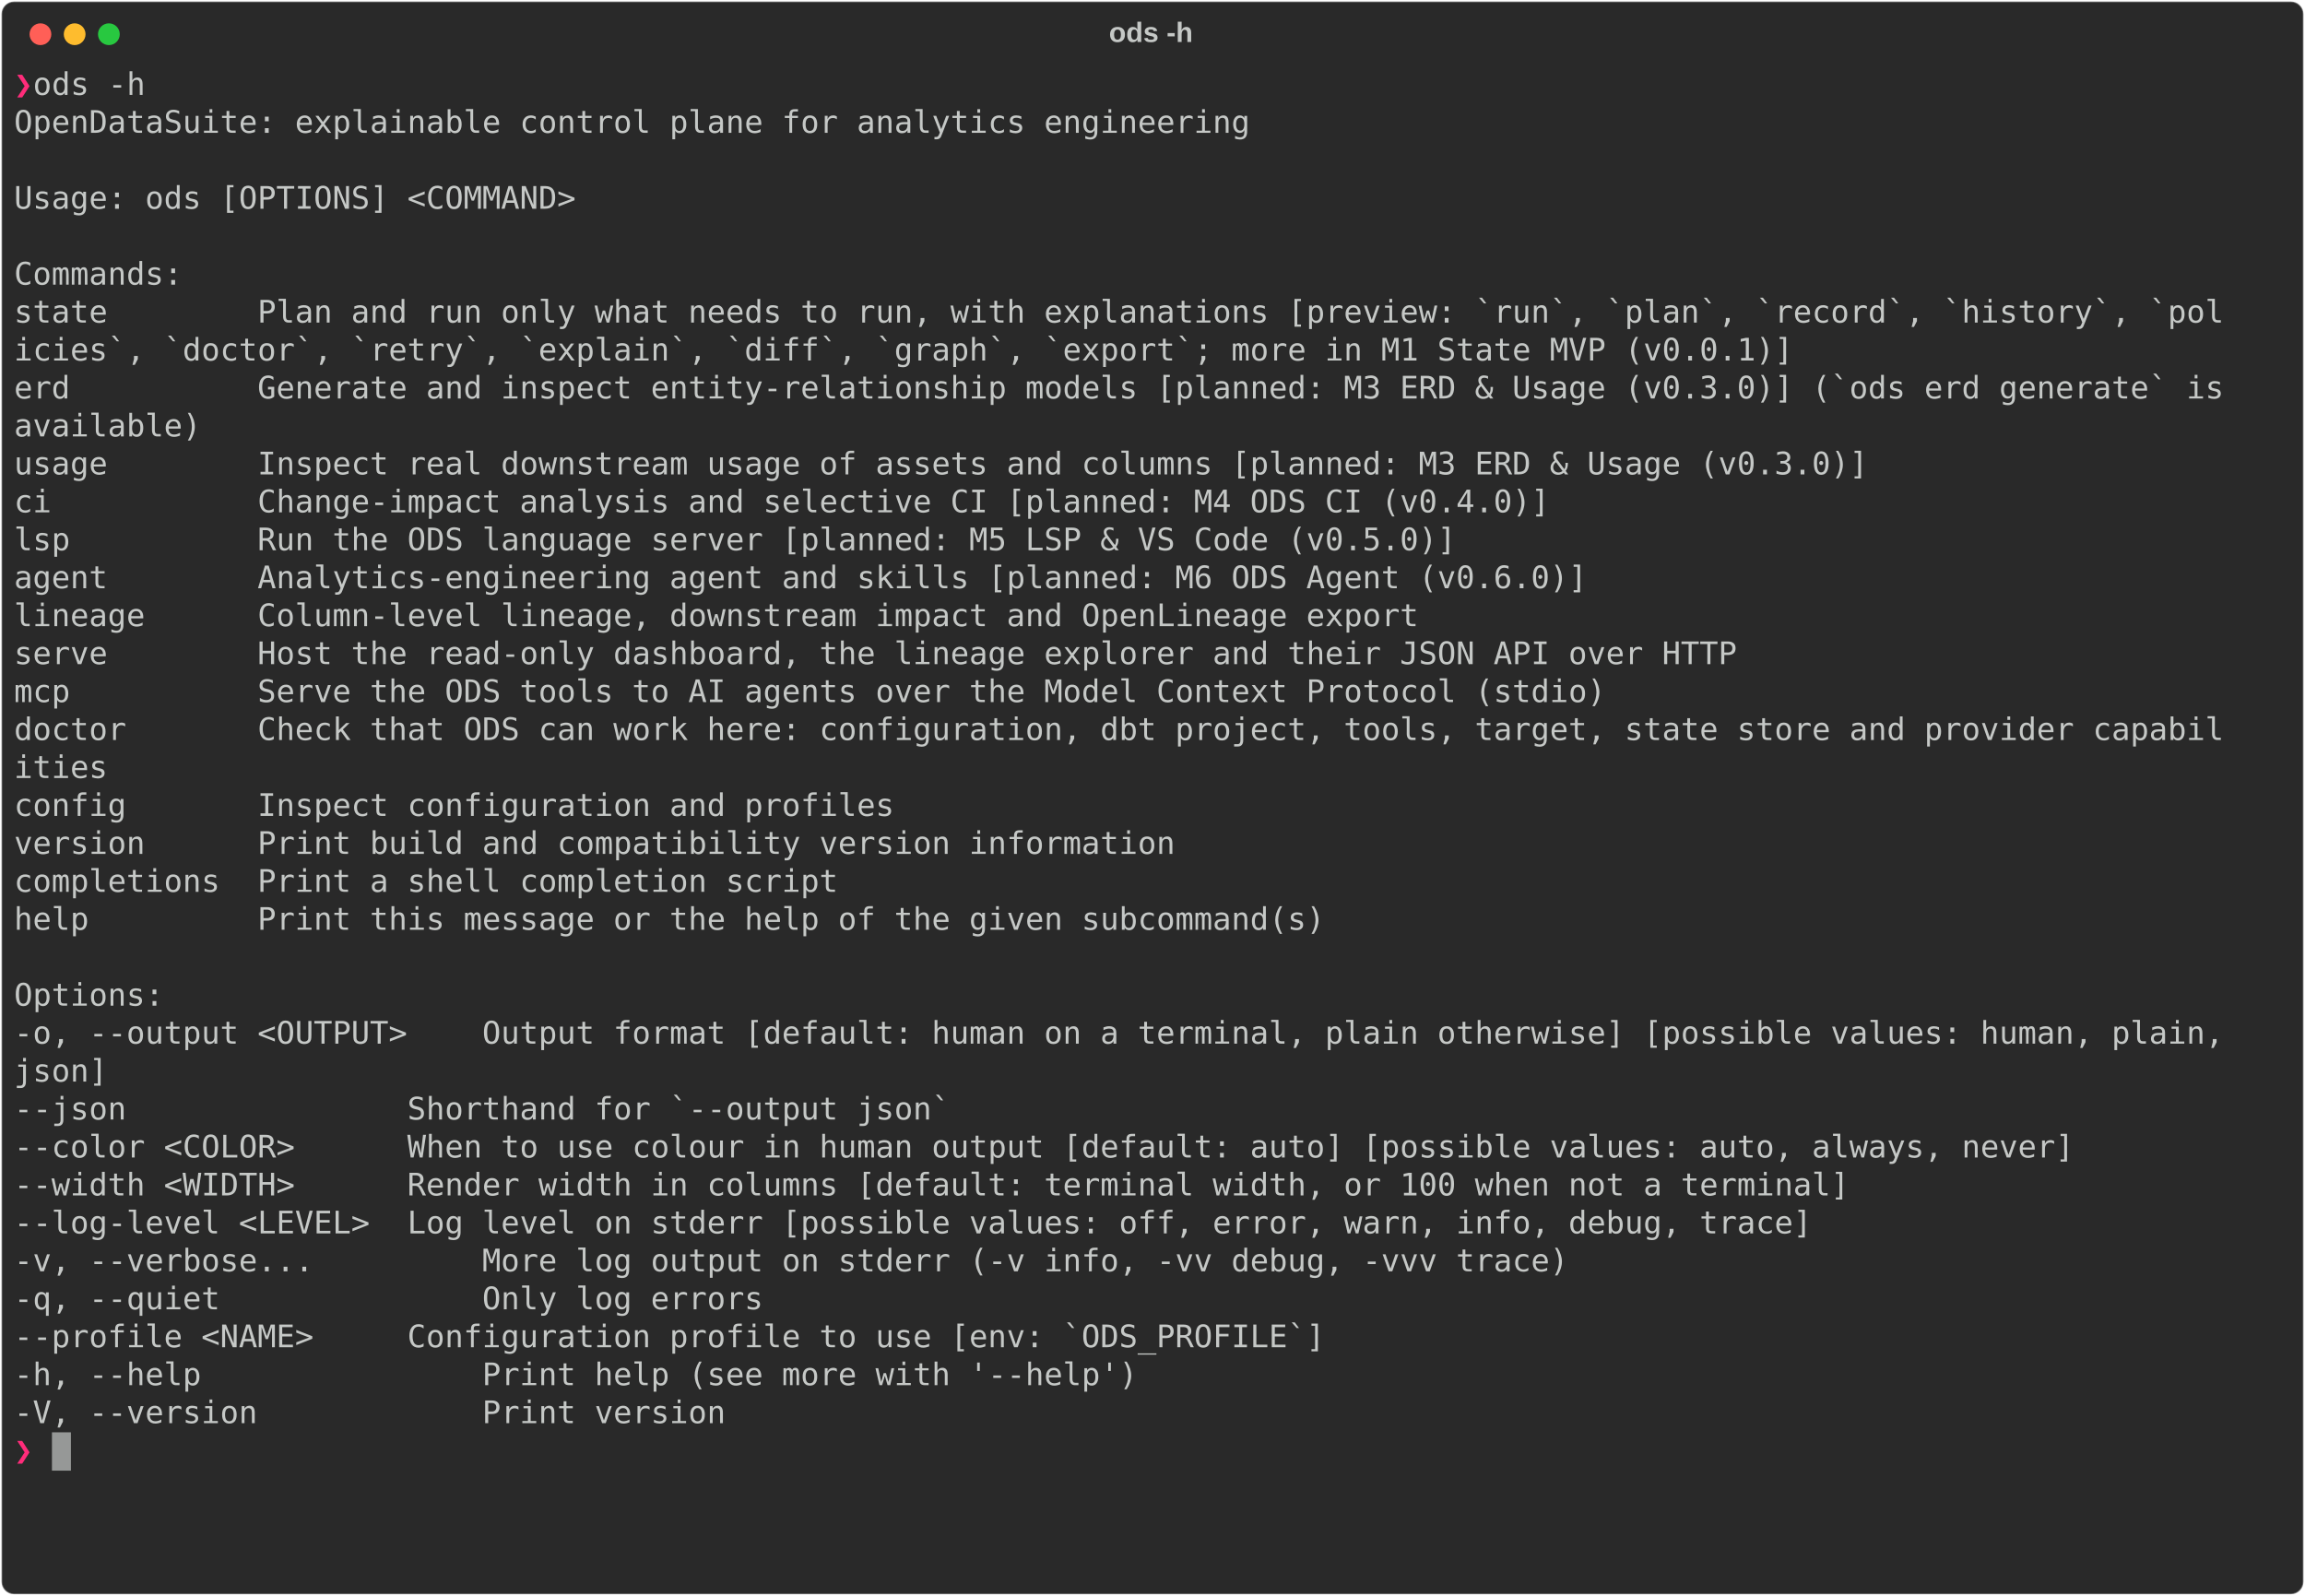
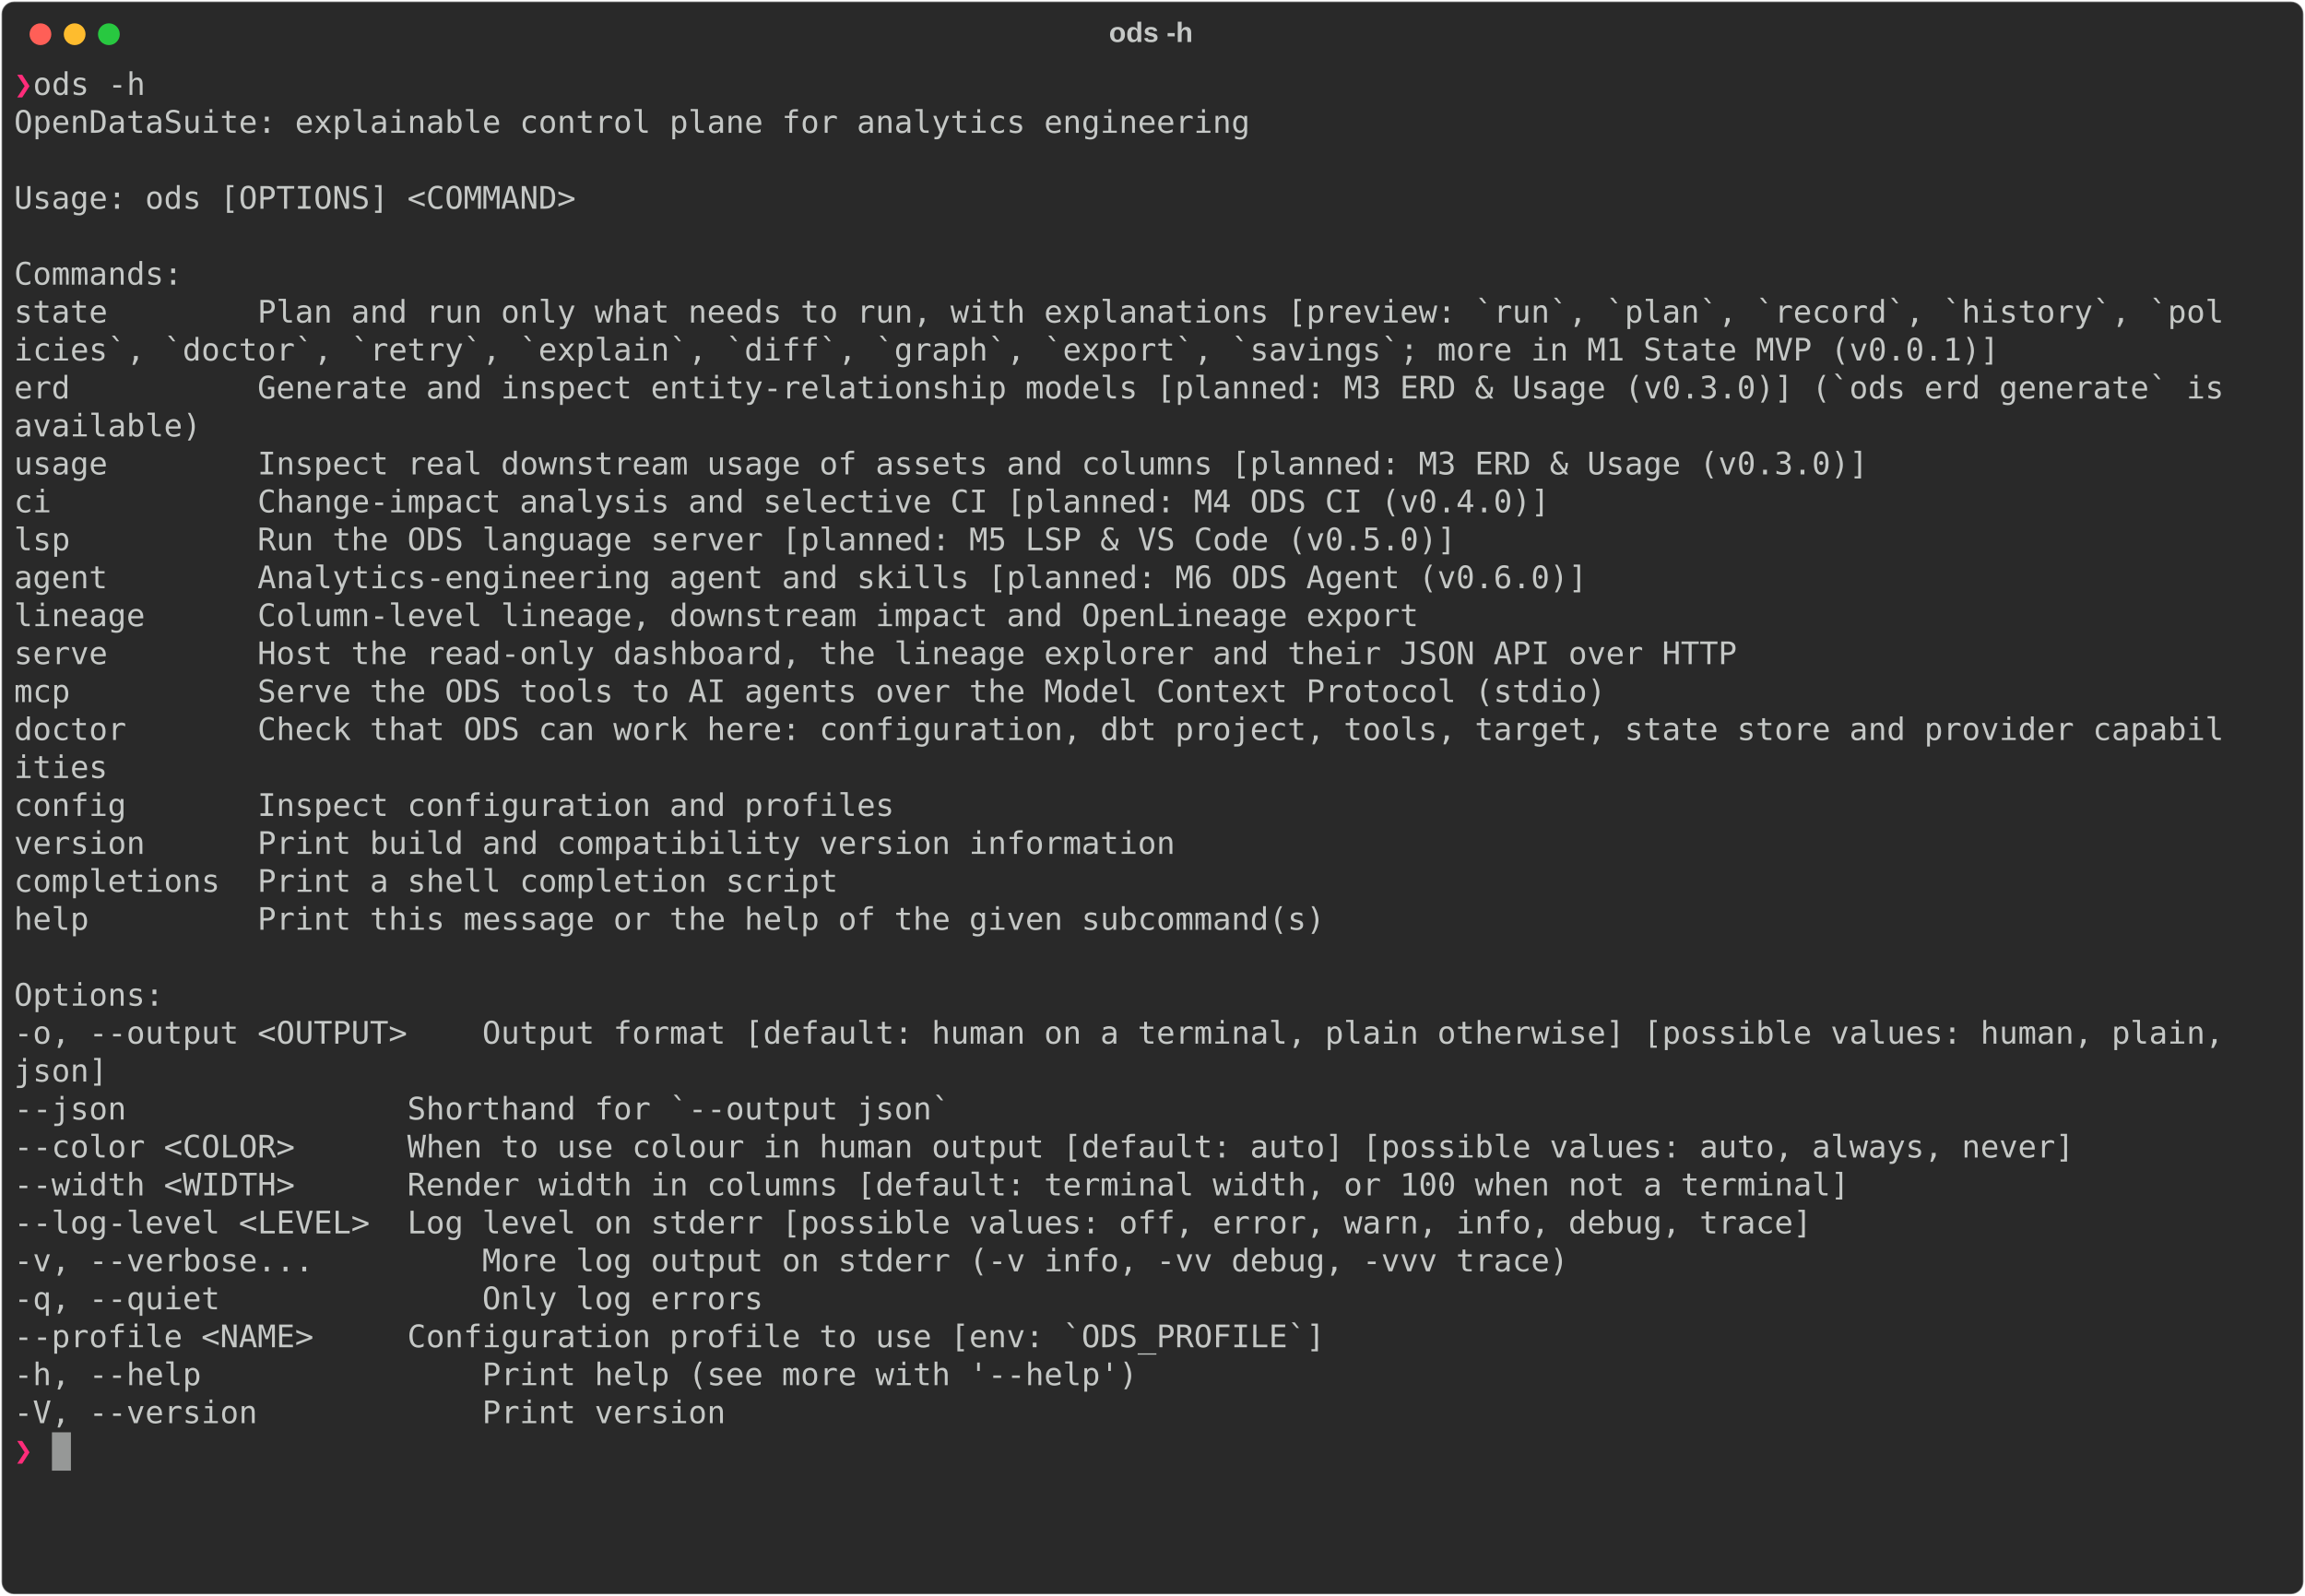
<svg xmlns="http://www.w3.org/2000/svg" class="rich-terminal" viewBox="0 0 1482 1026.0">
  <style>

    @font-face {
        font-family: "Fira Code";
        src: local("FiraCode-Regular"),
                url("https://cdnjs.cloudflare.com/ajax/libs/firacode/6.2.0/woff2/FiraCode-Regular.woff2") format("woff2"),
                url("https://cdnjs.cloudflare.com/ajax/libs/firacode/6.2.0/woff/FiraCode-Regular.woff") format("woff");
        font-style: normal;
        font-weight: 400;
    }
    @font-face {
        font-family: "Fira Code";
        src: local("FiraCode-Bold"),
                url("https://cdnjs.cloudflare.com/ajax/libs/firacode/6.2.0/woff2/FiraCode-Bold.woff2") format("woff2"),
                url("https://cdnjs.cloudflare.com/ajax/libs/firacode/6.2.0/woff/FiraCode-Bold.woff") format("woff");
        font-style: bold;
        font-weight: 700;
    }

    .rich-record-matrix {
        font-family: Fira Code, monospace;
        font-size: 20px;
        line-height: 24.4px;
        font-variant-east-asian: full-width;
    }

    .rich-record-title {
        font-size: 18px;
        font-weight: bold;
        font-family: arial;
    }

    .rich-record-r1 { fill: #ff2c7a;font-weight: bold }
.rich-record-r2 { fill: #c5c8c6 }
    </style>
  <defs>
    <clipPath id="rich-record-clip-terminal">
      <rect x="0" y="0" width="1463.0" height="975.0" />
    </clipPath>
    <clipPath id="rich-record-line-0">
      <rect x="0" y="1.5" width="1464" height="24.65" />
    </clipPath>
    <clipPath id="rich-record-line-1">
      <rect x="0" y="25.9" width="1464" height="24.65" />
    </clipPath>
    <clipPath id="rich-record-line-2">
      <rect x="0" y="50.3" width="1464" height="24.65" />
    </clipPath>
    <clipPath id="rich-record-line-3">
      <rect x="0" y="74.7" width="1464" height="24.65" />
    </clipPath>
    <clipPath id="rich-record-line-4">
      <rect x="0" y="99.1" width="1464" height="24.65" />
    </clipPath>
    <clipPath id="rich-record-line-5">
      <rect x="0" y="123.5" width="1464" height="24.65" />
    </clipPath>
    <clipPath id="rich-record-line-6">
      <rect x="0" y="147.9" width="1464" height="24.65" />
    </clipPath>
    <clipPath id="rich-record-line-7">
      <rect x="0" y="172.3" width="1464" height="24.65" />
    </clipPath>
    <clipPath id="rich-record-line-8">
      <rect x="0" y="196.7" width="1464" height="24.65" />
    </clipPath>
    <clipPath id="rich-record-line-9">
      <rect x="0" y="221.1" width="1464" height="24.65" />
    </clipPath>
    <clipPath id="rich-record-line-10">
      <rect x="0" y="245.5" width="1464" height="24.65" />
    </clipPath>
    <clipPath id="rich-record-line-11">
      <rect x="0" y="269.9" width="1464" height="24.65" />
    </clipPath>
    <clipPath id="rich-record-line-12">
      <rect x="0" y="294.3" width="1464" height="24.65" />
    </clipPath>
    <clipPath id="rich-record-line-13">
      <rect x="0" y="318.7" width="1464" height="24.65" />
    </clipPath>
    <clipPath id="rich-record-line-14">
      <rect x="0" y="343.1" width="1464" height="24.65" />
    </clipPath>
    <clipPath id="rich-record-line-15">
      <rect x="0" y="367.5" width="1464" height="24.65" />
    </clipPath>
    <clipPath id="rich-record-line-16">
      <rect x="0" y="391.9" width="1464" height="24.65" />
    </clipPath>
    <clipPath id="rich-record-line-17">
      <rect x="0" y="416.3" width="1464" height="24.65" />
    </clipPath>
    <clipPath id="rich-record-line-18">
      <rect x="0" y="440.7" width="1464" height="24.65" />
    </clipPath>
    <clipPath id="rich-record-line-19">
      <rect x="0" y="465.1" width="1464" height="24.65" />
    </clipPath>
    <clipPath id="rich-record-line-20">
      <rect x="0" y="489.5" width="1464" height="24.65" />
    </clipPath>
    <clipPath id="rich-record-line-21">
      <rect x="0" y="513.9" width="1464" height="24.65" />
    </clipPath>
    <clipPath id="rich-record-line-22">
      <rect x="0" y="538.3" width="1464" height="24.65" />
    </clipPath>
    <clipPath id="rich-record-line-23">
      <rect x="0" y="562.7" width="1464" height="24.65" />
    </clipPath>
    <clipPath id="rich-record-line-24">
      <rect x="0" y="587.1" width="1464" height="24.65" />
    </clipPath>
    <clipPath id="rich-record-line-25">
      <rect x="0" y="611.5" width="1464" height="24.65" />
    </clipPath>
    <clipPath id="rich-record-line-26">
      <rect x="0" y="635.9" width="1464" height="24.65" />
    </clipPath>
    <clipPath id="rich-record-line-27">
      <rect x="0" y="660.3" width="1464" height="24.65" />
    </clipPath>
    <clipPath id="rich-record-line-28">
      <rect x="0" y="684.7" width="1464" height="24.65" />
    </clipPath>
    <clipPath id="rich-record-line-29">
      <rect x="0" y="709.1" width="1464" height="24.65" />
    </clipPath>
    <clipPath id="rich-record-line-30">
      <rect x="0" y="733.5" width="1464" height="24.65" />
    </clipPath>
    <clipPath id="rich-record-line-31">
      <rect x="0" y="757.9" width="1464" height="24.65" />
    </clipPath>
    <clipPath id="rich-record-line-32">
      <rect x="0" y="782.3" width="1464" height="24.65" />
    </clipPath>
    <clipPath id="rich-record-line-33">
      <rect x="0" y="806.7" width="1464" height="24.65" />
    </clipPath>
    <clipPath id="rich-record-line-34">
      <rect x="0" y="831.1" width="1464" height="24.65" />
    </clipPath>
    <clipPath id="rich-record-line-35">
      <rect x="0" y="855.5" width="1464" height="24.65" />
    </clipPath>
    <clipPath id="rich-record-line-36">
      <rect x="0" y="879.9" width="1464" height="24.65" />
    </clipPath>
    <clipPath id="rich-record-line-37">
      <rect x="0" y="904.3" width="1464" height="24.65" />
    </clipPath>
    <clipPath id="rich-record-line-38">
      <rect x="0" y="928.7" width="1464" height="24.65" />
    </clipPath>
  </defs>
  <rect fill="#292929" stroke="rgba(255,255,255,0.35)" stroke-width="1" x="1" y="1" width="1480" height="1024" rx="8" />
  <text class="rich-record-title" fill="#c5c8c6" text-anchor="middle" x="740" y="27">ods -h</text>
  <g transform="translate(26,22)">
    <circle cx="0" cy="0" r="7" fill="#ff5f57" />
    <circle cx="22" cy="0" r="7" fill="#febc2e" />
    <circle cx="44" cy="0" r="7" fill="#28c840" />
  </g>
  <g transform="translate(9, 41)" clip-path="url(#rich-record-clip-terminal)">
    <g class="rich-record-matrix">
      <text class="rich-record-r1" x="0" y="20" textLength="12.2" clip-path="url(#rich-record-line-0)">❯</text>
      <text class="rich-record-r2" x="12.2" y="20" textLength="1451.8" clip-path="url(#rich-record-line-0)"> ods -h                                                                                                                </text>
      <text class="rich-record-r2" x="1464" y="20" textLength="12.2" clip-path="url(#rich-record-line-0)">
</text>
      <text class="rich-record-r2" x="0" y="44.4" textLength="1464" clip-path="url(#rich-record-line-1)">OpenDataSuite: explainable control plane for analytics engineering                                                      </text>
      <text class="rich-record-r2" x="1464" y="44.4" textLength="12.2" clip-path="url(#rich-record-line-1)">
</text>
      <text class="rich-record-r2" x="1464" y="68.8" textLength="12.2" clip-path="url(#rich-record-line-2)">
</text>
      <text class="rich-record-r2" x="0" y="93.2" textLength="1464" clip-path="url(#rich-record-line-3)">Usage: ods [OPTIONS] &lt;COMMAND&gt;                                                                                          </text>
      <text class="rich-record-r2" x="1464" y="93.2" textLength="12.2" clip-path="url(#rich-record-line-3)">
</text>
      <text class="rich-record-r2" x="1464" y="117.6" textLength="12.2" clip-path="url(#rich-record-line-4)">
</text>
      <text class="rich-record-r2" x="0" y="142" textLength="1464" clip-path="url(#rich-record-line-5)">Commands:                                                                                                               </text>
      <text class="rich-record-r2" x="1464" y="142" textLength="12.2" clip-path="url(#rich-record-line-5)">
</text>
      <text class="rich-record-r2" x="0" y="166.4" textLength="1464" clip-path="url(#rich-record-line-6)">  state        Plan and run only what needs to run, with explanations [preview: `run`, `plan`, `record`, `history`, `pol</text>
      <text class="rich-record-r2" x="1464" y="166.4" textLength="12.2" clip-path="url(#rich-record-line-6)">
</text>
-       <text class="rich-record-r2" x="0" y="190.8" textLength="1464" clip-path="url(#rich-record-line-7)">icies`, `doctor`, `retry`, `explain`, `diff`, `graph`, `export`; more in M1 State MVP (v0.0.1)]                         </text>
+       <text class="rich-record-r2" x="0" y="190.8" textLength="1464" clip-path="url(#rich-record-line-7)">icies`, `doctor`, `retry`, `explain`, `diff`, `graph`, `export`, `savings`; more in M1 State MVP (v0.0.1)]              </text>
      <text class="rich-record-r2" x="1464" y="190.8" textLength="12.2" clip-path="url(#rich-record-line-7)">
</text>
      <text class="rich-record-r2" x="0" y="215.2" textLength="1464" clip-path="url(#rich-record-line-8)">  erd          Generate and inspect entity-relationship models [planned: M3 ERD &amp; Usage (v0.3.0)] (`ods erd generate` is</text>
      <text class="rich-record-r2" x="1464" y="215.2" textLength="12.2" clip-path="url(#rich-record-line-8)">
</text>
      <text class="rich-record-r2" x="0" y="239.6" textLength="1464" clip-path="url(#rich-record-line-9)"> available)                                                                                                             </text>
      <text class="rich-record-r2" x="1464" y="239.6" textLength="12.2" clip-path="url(#rich-record-line-9)">
</text>
      <text class="rich-record-r2" x="0" y="264" textLength="1464" clip-path="url(#rich-record-line-10)">  usage        Inspect real downstream usage of assets and columns [planned: M3 ERD &amp; Usage (v0.3.0)]                   </text>
      <text class="rich-record-r2" x="1464" y="264" textLength="12.2" clip-path="url(#rich-record-line-10)">
</text>
      <text class="rich-record-r2" x="0" y="288.4" textLength="1464" clip-path="url(#rich-record-line-11)">  ci           Change-impact analysis and selective CI [planned: M4 ODS CI (v0.4.0)]                                    </text>
      <text class="rich-record-r2" x="1464" y="288.4" textLength="12.2" clip-path="url(#rich-record-line-11)">
</text>
      <text class="rich-record-r2" x="0" y="312.8" textLength="1464" clip-path="url(#rich-record-line-12)">  lsp          Run the ODS language server [planned: M5 LSP &amp; VS Code (v0.5.0)]                                         </text>
      <text class="rich-record-r2" x="1464" y="312.8" textLength="12.2" clip-path="url(#rich-record-line-12)">
</text>
      <text class="rich-record-r2" x="0" y="337.2" textLength="1464" clip-path="url(#rich-record-line-13)">  agent        Analytics-engineering agent and skills [planned: M6 ODS Agent (v0.6.0)]                                  </text>
      <text class="rich-record-r2" x="1464" y="337.2" textLength="12.2" clip-path="url(#rich-record-line-13)">
</text>
      <text class="rich-record-r2" x="0" y="361.6" textLength="1464" clip-path="url(#rich-record-line-14)">  lineage      Column-level lineage, downstream impact and OpenLineage export                                           </text>
      <text class="rich-record-r2" x="1464" y="361.6" textLength="12.2" clip-path="url(#rich-record-line-14)">
</text>
      <text class="rich-record-r2" x="0" y="386" textLength="1464" clip-path="url(#rich-record-line-15)">  serve        Host the read-only dashboard, the lineage explorer and their JSON API over HTTP                          </text>
      <text class="rich-record-r2" x="1464" y="386" textLength="12.2" clip-path="url(#rich-record-line-15)">
</text>
      <text class="rich-record-r2" x="0" y="410.4" textLength="1464" clip-path="url(#rich-record-line-16)">  mcp          Serve the ODS tools to AI agents over the Model Context Protocol (stdio)                                 </text>
      <text class="rich-record-r2" x="1464" y="410.4" textLength="12.2" clip-path="url(#rich-record-line-16)">
</text>
      <text class="rich-record-r2" x="0" y="434.8" textLength="1464" clip-path="url(#rich-record-line-17)">  doctor       Check that ODS can work here: configuration, dbt project, tools, target, state store and provider capabil</text>
      <text class="rich-record-r2" x="1464" y="434.8" textLength="12.2" clip-path="url(#rich-record-line-17)">
</text>
      <text class="rich-record-r2" x="0" y="459.2" textLength="1464" clip-path="url(#rich-record-line-18)">ities                                                                                                                   </text>
      <text class="rich-record-r2" x="1464" y="459.2" textLength="12.2" clip-path="url(#rich-record-line-18)">
</text>
      <text class="rich-record-r2" x="0" y="483.6" textLength="1464" clip-path="url(#rich-record-line-19)">  config       Inspect configuration and profiles                                                                       </text>
      <text class="rich-record-r2" x="1464" y="483.6" textLength="12.2" clip-path="url(#rich-record-line-19)">
</text>
      <text class="rich-record-r2" x="0" y="508" textLength="1464" clip-path="url(#rich-record-line-20)">  version      Print build and compatibility version information                                                        </text>
      <text class="rich-record-r2" x="1464" y="508" textLength="12.2" clip-path="url(#rich-record-line-20)">
</text>
      <text class="rich-record-r2" x="0" y="532.4" textLength="1464" clip-path="url(#rich-record-line-21)">  completions  Print a shell completion script                                                                          </text>
      <text class="rich-record-r2" x="1464" y="532.4" textLength="12.2" clip-path="url(#rich-record-line-21)">
</text>
      <text class="rich-record-r2" x="0" y="556.8" textLength="1464" clip-path="url(#rich-record-line-22)">  help         Print this message or the help of the given subcommand(s)                                                </text>
      <text class="rich-record-r2" x="1464" y="556.8" textLength="12.2" clip-path="url(#rich-record-line-22)">
</text>
      <text class="rich-record-r2" x="1464" y="581.2" textLength="12.2" clip-path="url(#rich-record-line-23)">
</text>
      <text class="rich-record-r2" x="0" y="605.6" textLength="1464" clip-path="url(#rich-record-line-24)">Options:                                                                                                                </text>
      <text class="rich-record-r2" x="1464" y="605.6" textLength="12.2" clip-path="url(#rich-record-line-24)">
</text>
      <text class="rich-record-r2" x="0" y="630" textLength="1464" clip-path="url(#rich-record-line-25)">  -o, --output &lt;OUTPUT&gt;    Output format [default: human on a terminal, plain otherwise] [possible values: human, plain,</text>
      <text class="rich-record-r2" x="1464" y="630" textLength="12.2" clip-path="url(#rich-record-line-25)">
</text>
      <text class="rich-record-r2" x="0" y="654.4" textLength="1464" clip-path="url(#rich-record-line-26)"> json]                                                                                                                  </text>
      <text class="rich-record-r2" x="1464" y="654.4" textLength="12.2" clip-path="url(#rich-record-line-26)">
</text>
      <text class="rich-record-r2" x="0" y="678.8" textLength="1464" clip-path="url(#rich-record-line-27)">      --json               Shorthand for `--output json`                                                                </text>
      <text class="rich-record-r2" x="1464" y="678.8" textLength="12.2" clip-path="url(#rich-record-line-27)">
</text>
      <text class="rich-record-r2" x="0" y="703.2" textLength="1464" clip-path="url(#rich-record-line-28)">      --color &lt;COLOR&gt;      When to use colour in human output [default: auto] [possible values: auto, always, never]    </text>
      <text class="rich-record-r2" x="1464" y="703.2" textLength="12.2" clip-path="url(#rich-record-line-28)">
</text>
      <text class="rich-record-r2" x="0" y="727.6" textLength="1464" clip-path="url(#rich-record-line-29)">      --width &lt;WIDTH&gt;      Render width in columns [default: terminal width, or 100 when not a terminal]                </text>
      <text class="rich-record-r2" x="1464" y="727.6" textLength="12.2" clip-path="url(#rich-record-line-29)">
</text>
      <text class="rich-record-r2" x="0" y="752" textLength="1464" clip-path="url(#rich-record-line-30)">      --log-level &lt;LEVEL&gt;  Log level on stderr [possible values: off, error, warn, info, debug, trace]                  </text>
      <text class="rich-record-r2" x="1464" y="752" textLength="12.2" clip-path="url(#rich-record-line-30)">
</text>
      <text class="rich-record-r2" x="0" y="776.4" textLength="1464" clip-path="url(#rich-record-line-31)">  -v, --verbose...         More log output on stderr (-v info, -vv debug, -vvv trace)                                   </text>
      <text class="rich-record-r2" x="1464" y="776.4" textLength="12.2" clip-path="url(#rich-record-line-31)">
</text>
      <text class="rich-record-r2" x="0" y="800.8" textLength="1464" clip-path="url(#rich-record-line-32)">  -q, --quiet              Only log errors                                                                              </text>
      <text class="rich-record-r2" x="1464" y="800.8" textLength="12.2" clip-path="url(#rich-record-line-32)">
</text>
      <text class="rich-record-r2" x="0" y="825.2" textLength="1464" clip-path="url(#rich-record-line-33)">      --profile &lt;NAME&gt;     Configuration profile to use [env: `ODS_PROFILE`]                                            </text>
      <text class="rich-record-r2" x="1464" y="825.2" textLength="12.2" clip-path="url(#rich-record-line-33)">
</text>
      <text class="rich-record-r2" x="0" y="849.6" textLength="1464" clip-path="url(#rich-record-line-34)">  -h, --help               Print help (see more with '--help')                                                          </text>
      <text class="rich-record-r2" x="1464" y="849.6" textLength="12.2" clip-path="url(#rich-record-line-34)">
</text>
      <text class="rich-record-r2" x="0" y="874" textLength="1464" clip-path="url(#rich-record-line-35)">  -V, --version            Print version                                                                                </text>
      <text class="rich-record-r2" x="1464" y="874" textLength="12.2" clip-path="url(#rich-record-line-35)">
</text>
      <text class="rich-record-r1" x="0" y="898.4" textLength="12.2" clip-path="url(#rich-record-line-36)">❯</text>
      <text class="rich-record-r2" x="1464" y="898.4" textLength="12.2" clip-path="url(#rich-record-line-36)">
</text>
      <text class="rich-record-r2" x="1464" y="922.8" textLength="12.2" clip-path="url(#rich-record-line-37)">
</text>
      <text class="rich-record-r2" x="1464" y="947.2" textLength="12.2" clip-path="url(#rich-record-line-38)">
</text>
      <rect x="24.4" y="879.9" width="12.2" height="24.65" fill="#c5c8c6" opacity="0.7" />
    </g>
  </g>
</svg>
